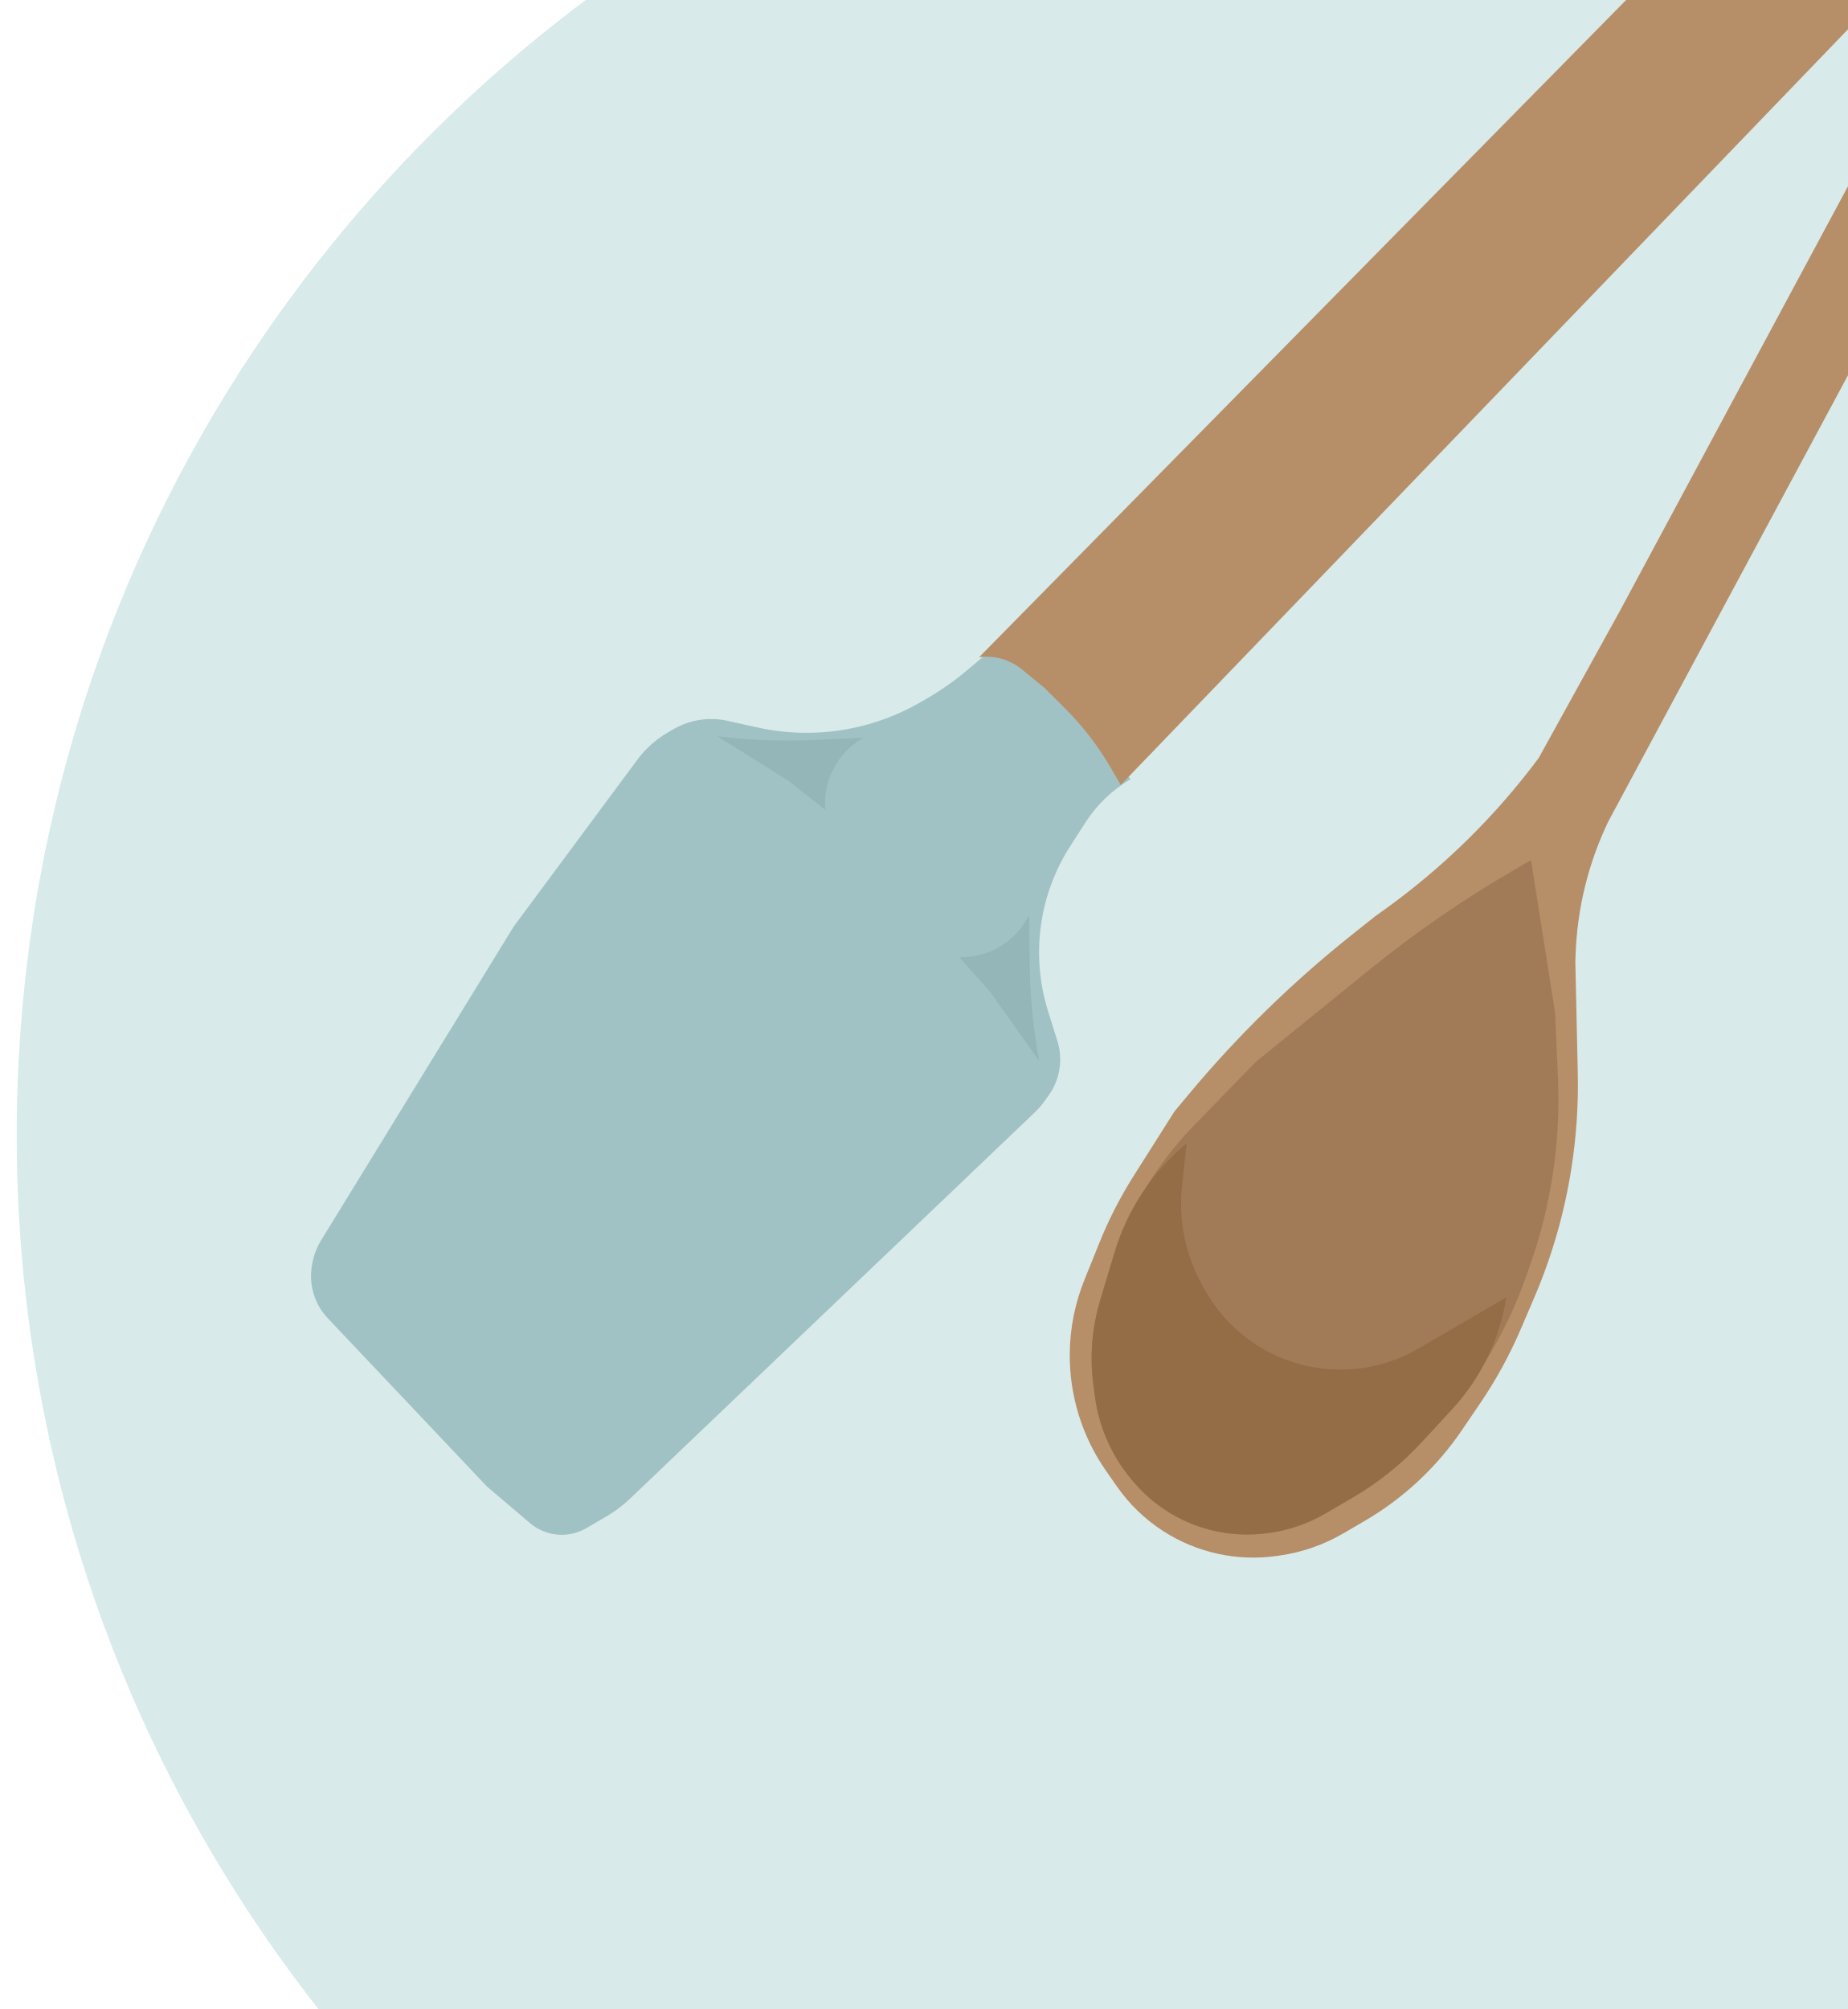
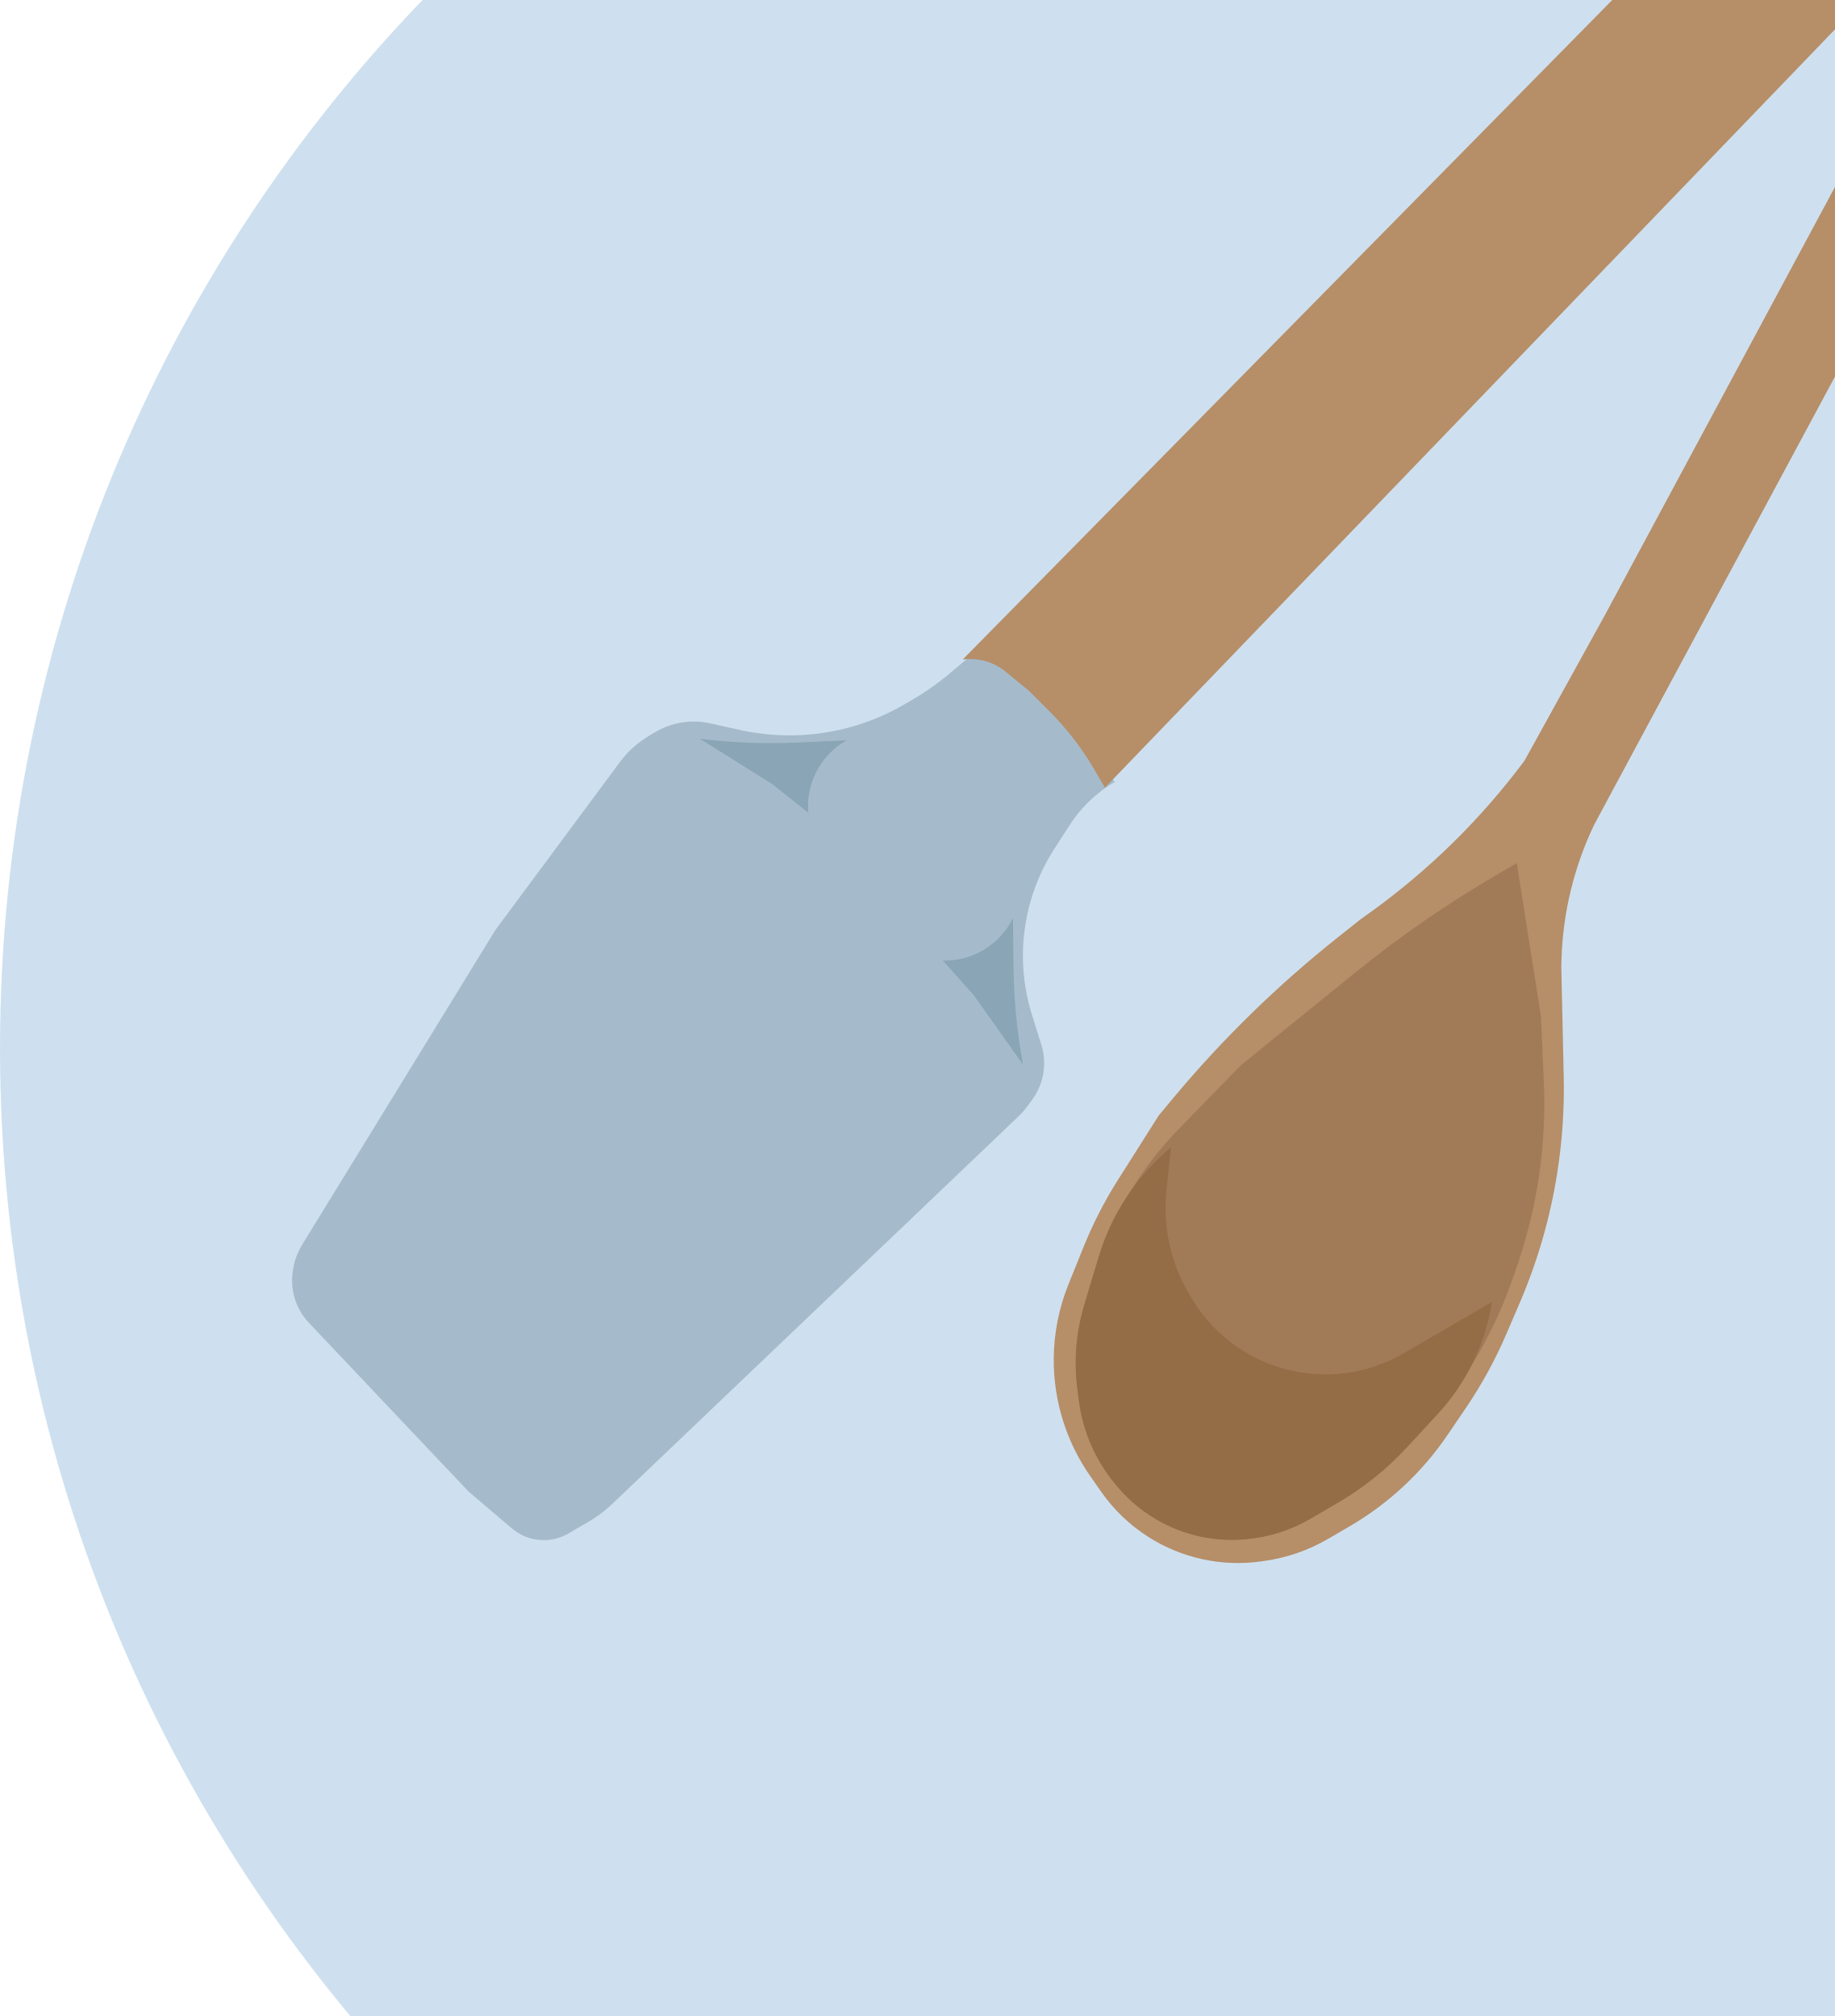
- <svg xmlns="http://www.w3.org/2000/svg" width="92" height="100" viewBox="0 0 92 100" fill="none">
-   <circle cx="71.333" cy="56.5" r="70.5" fill="#D8EAEA" />
-   <path d="M48.062 33.431L49.742 32.023L53.621 35.157L56.278 38.789C55.378 39.314 54.615 40.044 54.051 40.92L53.288 42.103C52.24 43.732 51.697 45.634 51.73 47.571C51.745 48.508 51.895 49.438 52.175 50.332L52.644 51.829C52.716 52.061 52.761 52.301 52.776 52.544C52.822 53.249 52.62 53.949 52.207 54.522L51.992 54.82C51.846 55.023 51.681 55.212 51.5 55.384L31.369 74.594C31.01 74.937 30.612 75.236 30.184 75.485L29.191 76.064C28.788 76.3 28.325 76.414 27.858 76.394C27.317 76.37 26.799 76.167 26.386 75.815L24.238 73.988L16.32 65.618C16.159 65.448 16.018 65.26 15.9 65.057C15.53 64.422 15.401 63.675 15.537 62.953L15.555 62.855C15.63 62.458 15.777 62.077 15.989 61.733L25.578 46.114L31.738 37.805C32.138 37.265 32.644 36.812 33.225 36.473L33.525 36.298C34.123 35.95 34.805 35.774 35.496 35.791C35.739 35.796 35.981 35.826 36.219 35.879L37.687 36.206C38.698 36.431 39.735 36.516 40.769 36.46C42.564 36.362 44.309 35.838 45.862 34.933L46.238 34.713C46.882 34.338 47.492 33.909 48.062 33.431Z" fill="#A0C2C4" />
-   <path d="M48.742 32.714L97.416 -16.718L101.973 -8.905L55.795 39.071L55.278 38.185C54.655 37.115 53.895 36.131 53.019 35.257L52.017 34.258L50.88 33.323C50.282 32.832 49.508 32.611 48.742 32.714Z" fill="#B68E68" />
-   <path d="M39.278 38.88L35.707 36.645C37.333 36.846 38.973 36.909 40.609 36.831L42.983 36.72L42.942 36.743C41.687 37.475 40.964 38.863 41.083 40.31L39.278 38.88Z" fill="#8CAEB0" fill-opacity="0.6" />
-   <path d="M49.291 49.368L51.73 52.803C51.435 51.192 51.278 49.558 51.26 47.92L51.234 45.544L51.212 45.586C50.554 46.881 49.212 47.684 47.759 47.649L49.291 49.368Z" fill="#8CAEB0" fill-opacity="0.6" />
-   <path d="M80.065 40.893L104.805 -5.159L102.174 -9.67L80.644 30.41L76.602 37.731C74.436 40.64 71.832 43.195 68.883 45.307L68.459 45.61L67.334 46.505C64.355 48.873 61.626 51.538 59.188 54.46L58.471 55.321L56.44 58.527C55.772 59.582 55.202 60.695 54.735 61.853L53.984 63.714C53.515 64.877 53.268 66.119 53.257 67.373C53.237 69.456 53.866 71.494 55.057 73.204L55.603 73.987C56.223 74.877 57.011 75.636 57.924 76.222C59.591 77.291 61.586 77.727 63.547 77.45L63.704 77.427C64.82 77.27 65.895 76.897 66.868 76.329L67.935 75.707C69.868 74.58 71.524 73.034 72.782 71.183L73.684 69.855C74.479 68.685 75.16 67.441 75.716 66.14L76.38 64.591C77.265 62.524 77.888 60.354 78.233 58.132C78.477 56.567 78.582 54.983 78.547 53.4L78.426 47.894L78.438 47.53C78.515 45.229 79.069 42.969 80.065 40.893Z" fill="#B68E68" />
-   <path d="M62.532 52.844L68.21 48.242C70.431 46.441 72.787 44.813 75.258 43.373L76.219 42.812L77.419 50.424L77.56 53.66C77.697 56.807 77.231 59.951 76.189 62.924L75.971 63.546C74.99 66.343 73.443 68.908 71.427 71.081L70.736 71.826C69.749 72.89 68.61 73.802 67.357 74.533L65.979 75.337C65.002 75.906 63.911 76.252 62.784 76.349L62.719 76.354C61.327 76.473 59.93 76.197 58.688 75.557C57.803 75.1 57.019 74.47 56.383 73.704L56.299 73.603C55.327 72.432 54.706 71.01 54.508 69.501L54.433 68.927C54.249 67.523 54.363 66.096 54.768 64.739L55.224 63.212C56.034 60.501 57.487 58.027 59.46 56L62.532 52.844Z" fill="#A17B57" />
-   <path d="M54.768 64.739L55.483 62.346C56.118 60.22 57.367 58.329 59.075 56.911L58.846 59.02C58.654 60.793 59.035 62.582 59.934 64.123L60.063 64.344C61.081 66.089 62.742 67.366 64.689 67.9C66.691 68.449 68.829 68.17 70.621 67.124L74.987 64.579C74.659 66.67 73.714 68.615 72.275 70.167L70.736 71.826C69.749 72.89 68.61 73.802 67.357 74.533L65.978 75.337C65.002 75.906 63.91 76.252 62.784 76.349L62.719 76.354C61.327 76.473 59.93 76.197 58.688 75.557C57.803 75.1 57.019 74.47 56.383 73.704L56.299 73.603C55.327 72.432 54.706 71.01 54.508 69.501L54.432 68.927C54.248 67.523 54.363 66.096 54.768 64.739Z" fill="#946C45" />
+ <svg xmlns="http://www.w3.org/2000/svg" width="91" height="100" viewBox="0 0 91 100" fill="none">
+   <circle cx="75" cy="52" r="75" fill="#CEE0EF" />
+   <path d="M47.062 33.431L48.742 32.023L52.621 35.158L55.278 38.789C54.378 39.314 53.615 40.044 53.051 40.92L52.288 42.103C51.24 43.732 50.697 45.634 50.73 47.571C50.745 48.508 50.895 49.438 51.175 50.332L51.644 51.829C51.716 52.061 51.761 52.301 51.776 52.544C51.822 53.249 51.62 53.949 51.207 54.522L50.992 54.82C50.846 55.023 50.681 55.212 50.5 55.385L30.369 74.594C30.01 74.937 29.612 75.236 29.184 75.486L28.191 76.064C27.788 76.3 27.325 76.414 26.858 76.394C26.317 76.37 25.799 76.167 25.386 75.815L23.238 73.988L15.32 65.618C15.159 65.448 15.018 65.26 14.9 65.057C14.53 64.422 14.401 63.675 14.537 62.953L14.555 62.856C14.63 62.458 14.777 62.078 14.989 61.733L24.578 46.114L30.738 37.805C31.138 37.265 31.644 36.812 32.225 36.473L32.525 36.298C33.123 35.95 33.805 35.774 34.496 35.791C34.739 35.796 34.981 35.826 35.219 35.879L36.687 36.206C37.698 36.431 38.735 36.516 39.769 36.46C41.564 36.362 43.309 35.838 44.862 34.933L45.238 34.713C45.882 34.338 46.492 33.91 47.062 33.431Z" fill="#A5BBCC" />
+   <path d="M47.742 32.714L96.416 -16.718L100.973 -8.905L54.795 39.071L54.278 38.185C53.655 37.115 52.895 36.131 52.019 35.257L51.017 34.258L49.88 33.323C49.282 32.832 48.508 32.611 47.742 32.714Z" fill="#B68E68" />
+   <path d="M38.278 38.88L34.707 36.645C36.333 36.846 37.973 36.909 39.609 36.832L41.983 36.72L41.942 36.744C40.687 37.475 39.964 38.863 40.083 40.31L38.278 38.88Z" fill="#7996A5" fill-opacity="0.6" />
+   <path d="M48.291 49.368L50.73 52.803C50.435 51.192 50.278 49.558 50.26 47.92L50.234 45.544L50.212 45.586C49.554 46.881 48.212 47.684 46.759 47.649L48.291 49.368Z" fill="#7996A5" fill-opacity="0.6" />
+   <path d="M79.065 40.893L103.805 -5.159L101.174 -9.67L79.644 30.41L75.602 37.732C73.436 40.64 70.832 43.195 67.883 45.307L67.459 45.61L66.334 46.505C63.355 48.873 60.626 51.538 58.188 54.46L57.471 55.321L55.44 58.527C54.772 59.582 54.202 60.695 53.735 61.853L52.984 63.714C52.515 64.877 52.268 66.119 52.257 67.373C52.237 69.456 52.866 71.494 54.057 73.204L54.603 73.987C55.223 74.877 56.011 75.636 56.924 76.222C58.591 77.291 60.586 77.727 62.547 77.45L62.704 77.427C63.82 77.27 64.895 76.897 65.868 76.329L66.935 75.707C68.868 74.58 70.524 73.034 71.782 71.183L72.684 69.855C73.479 68.685 74.16 67.441 74.716 66.14L75.38 64.591C76.265 62.524 76.888 60.354 77.233 58.132C77.477 56.567 77.582 54.983 77.547 53.4L77.426 47.894L77.438 47.53C77.515 45.229 78.069 42.969 79.065 40.893Z" fill="#B68E68" />
+   <path d="M61.532 52.844L67.21 48.242C69.431 46.441 71.787 44.813 74.258 43.373L75.219 42.812L76.419 50.424L76.56 53.66C76.697 56.807 76.231 59.952 75.189 62.924L74.971 63.546C73.99 66.343 72.443 68.908 70.427 71.081L69.736 71.826C68.749 72.89 67.61 73.802 66.357 74.533L64.979 75.337C64.002 75.906 62.911 76.252 61.784 76.349L61.719 76.354C60.327 76.474 58.93 76.197 57.688 75.557C56.803 75.1 56.019 74.47 55.383 73.704L55.299 73.603C54.327 72.432 53.706 71.01 53.508 69.501L53.433 68.927C53.249 67.523 53.363 66.096 53.768 64.739L54.224 63.212C55.034 60.501 56.487 58.027 58.46 56L61.532 52.844Z" fill="#A17B57" />
+   <path d="M53.768 64.739L54.483 62.346C55.118 60.22 56.367 58.329 58.075 56.911L57.846 59.02C57.654 60.793 58.035 62.582 58.934 64.123L59.063 64.344C60.081 66.089 61.742 67.366 63.689 67.9C65.691 68.45 67.829 68.17 69.621 67.124L73.987 64.579C73.659 66.67 72.714 68.616 71.275 70.167L69.736 71.826C68.749 72.89 67.61 73.802 66.357 74.533L64.978 75.337C64.002 75.906 62.91 76.252 61.784 76.349L61.719 76.354C60.327 76.474 58.93 76.197 57.688 75.557C56.803 75.1 56.019 74.47 55.383 73.704L55.299 73.603C54.327 72.432 53.706 71.01 53.508 69.501L53.432 68.927C53.248 67.523 53.363 66.096 53.768 64.739Z" fill="#946C45" />
</svg>
